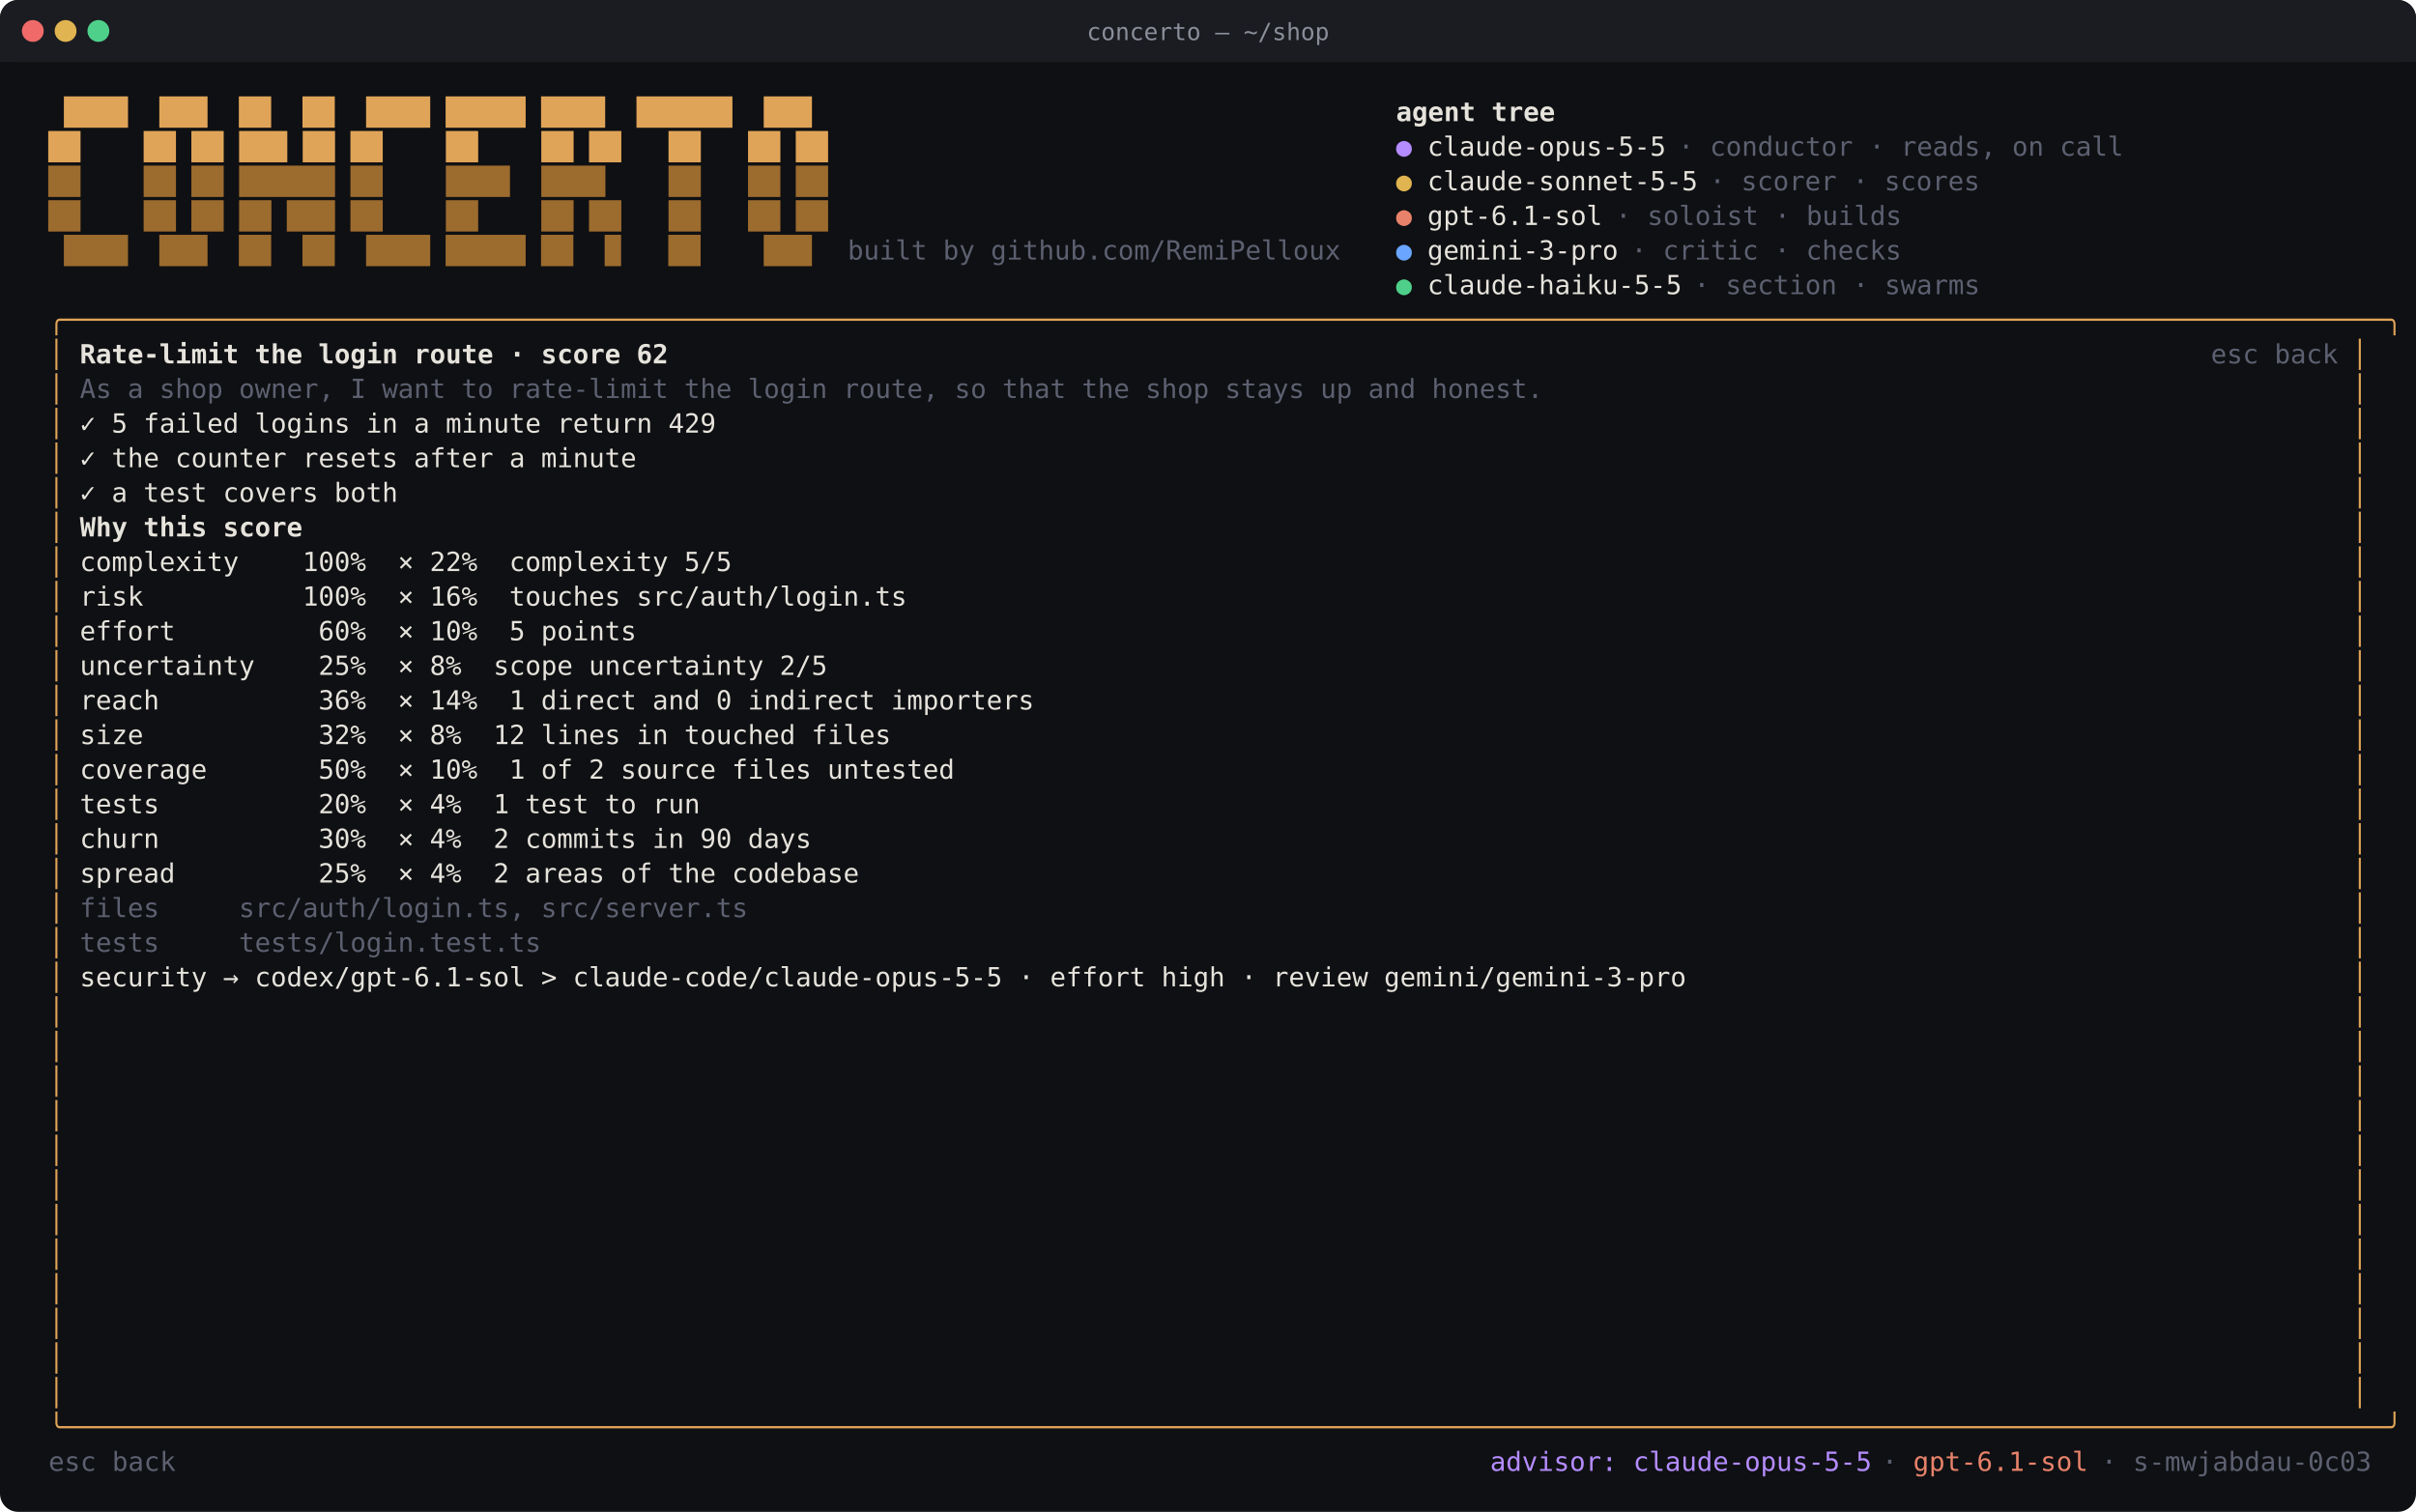
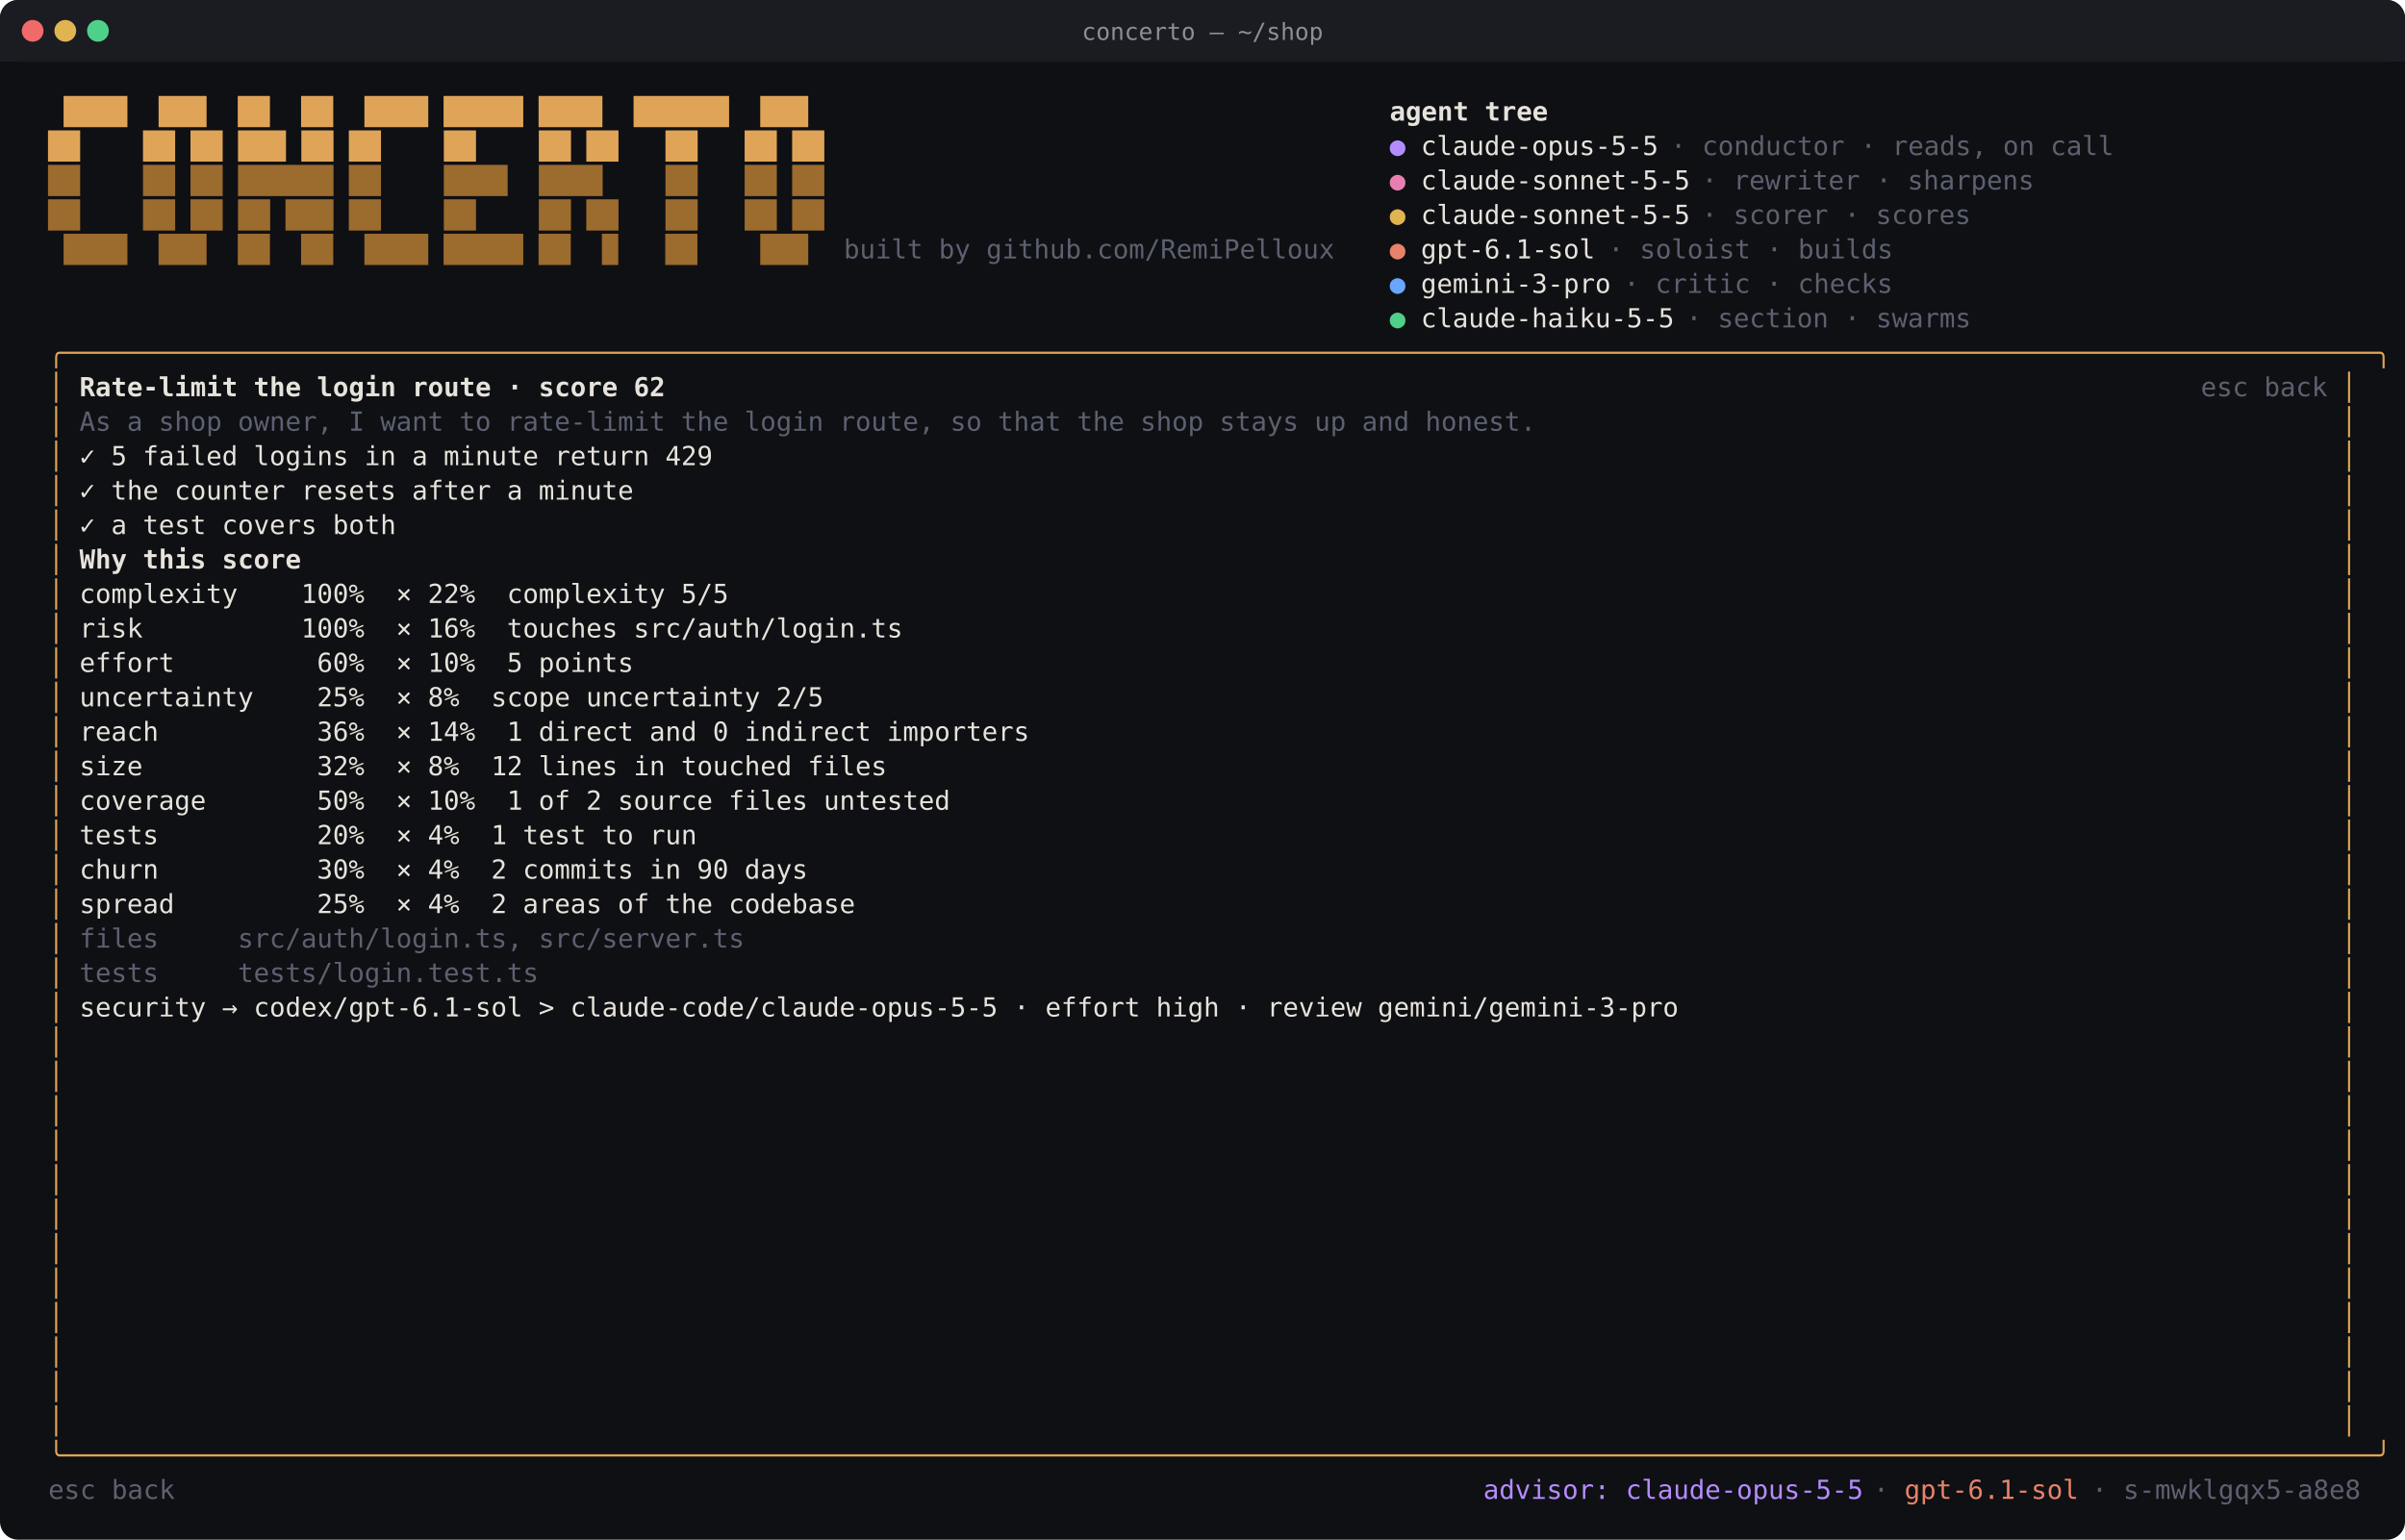
- <svg xmlns="http://www.w3.org/2000/svg" width="1326" height="830" viewBox="0 0 1326 830" font-family="'JetBrains Mono','SFMono-Regular',Menlo,Consolas,monospace" font-size="14.5">
-   <rect width="1326" height="830" rx="10" fill="#0f1013" />
+ <svg xmlns="http://www.w3.org/2000/svg" width="1326" height="849" viewBox="0 0 1326 849" font-family="'JetBrains Mono','SFMono-Regular',Menlo,Consolas,monospace" font-size="14.5">
+   <rect width="1326" height="849" rx="10" fill="#0f1013" />
  <rect width="1326" height="34" rx="10" fill="#1a1c21" />
  <rect y="24" width="1326" height="10" fill="#1a1c21" />
  <circle cx="18" cy="17" r="6" fill="#f06a6a" />
  <circle cx="36" cy="17" r="6" fill="#e0b450" />
  <circle cx="54" cy="17" r="6" fill="#4fd08a" />
  <text x="663" y="22" fill="#8b8f9a" font-size="13" text-anchor="middle">concerto — ~/shop</text>
  <text x="35.2" y="66.5" fill="#e0a458" font-weight="700">████  ███  ██  ██  ████ █████ ████  ██████  ███ </text>
  <text x="766.2" y="66.5" fill="#e6e3dc" font-weight="700">agent tree</text>
  <text x="26.6" y="85.5" fill="#e0a458" font-weight="700">██    ██ ██ ███ ██ ██    ██    ██ ██   ██   ██ ██</text>
  <text x="766.2" y="85.5" fill="#b48cff">● </text>
  <text x="783.4" y="85.5" fill="#e6e3dc">claude-opus-5-5</text>
  <text x="921.0" y="85.5" fill="#5c6070">· conductor · reads, on call</text>
  <text x="26.6" y="104.5" fill="#9c6b2e" font-weight="700">██    ██ ██ ██████ ██    ████  ████    ██   ██ ██</text>
-   <text x="766.2" y="104.5" fill="#e0b450">● </text>
+   <text x="766.2" y="104.5" fill="#e87fb0">● </text>
  <text x="783.4" y="104.5" fill="#e6e3dc">claude-sonnet-5-5</text>
-   <text x="938.2" y="104.5" fill="#5c6070">· scorer · scores</text>
+   <text x="938.2" y="104.5" fill="#5c6070">· rewriter · sharpens</text>
  <text x="26.6" y="123.5" fill="#9c6b2e" font-weight="700">██    ██ ██ ██ ███ ██    ██    ██ ██   ██   ██ ██</text>
-   <text x="766.2" y="123.5" fill="#e8826a">● </text>
-   <text x="783.4" y="123.5" fill="#e6e3dc">gpt-6.1-sol</text>
-   <text x="886.6" y="123.5" fill="#5c6070">· soloist · builds</text>
+   <text x="766.2" y="123.5" fill="#e0b450">● </text>
+   <text x="783.4" y="123.5" fill="#e6e3dc">claude-sonnet-5-5</text>
+   <text x="938.2" y="123.5" fill="#5c6070">· scorer · scores</text>
  <text x="35.2" y="142.5" fill="#9c6b2e" font-weight="700">████  ███  ██  ██  ████ █████ ██  █   ██    ███ </text>
  <text x="465.2" y="142.5" fill="#5c6070">built by github.com/RemiPelloux</text>
-   <text x="766.2" y="142.5" fill="#6aa5ff">● </text>
-   <text x="783.4" y="142.5" fill="#e6e3dc">gemini-3-pro</text>
-   <text x="895.2" y="142.5" fill="#5c6070">· critic · checks</text>
-   <text x="766.2" y="161.5" fill="#4fd08a">● </text>
-   <text x="783.4" y="161.5" fill="#e6e3dc">claude-haiku-5-5</text>
-   <text x="929.6" y="161.5" fill="#5c6070">· section · swarms</text>
-   <text x="26.6" y="180.5" fill="#e0a458">╭──────────────────────────────────────────────────────────────────────────────────────────────────────────────────────────────────────────────────╮</text>
-   <text x="26.6" y="199.5" fill="#e0a458">│</text>
-   <text x="43.8" y="199.5" fill="#e6e3dc" font-weight="700">Rate-limit the login route · score 62</text>
-   <text x="1213.4" y="199.5" fill="#5c6070">esc back</text>
-   <text x="1290.8" y="199.5" fill="#e0a458">│</text>
+   <text x="766.2" y="142.5" fill="#e8826a">● </text>
+   <text x="783.4" y="142.5" fill="#e6e3dc">gpt-6.1-sol</text>
+   <text x="886.6" y="142.5" fill="#5c6070">· soloist · builds</text>
+   <text x="766.2" y="161.5" fill="#6aa5ff">● </text>
+   <text x="783.4" y="161.5" fill="#e6e3dc">gemini-3-pro</text>
+   <text x="895.2" y="161.5" fill="#5c6070">· critic · checks</text>
+   <text x="766.2" y="180.5" fill="#4fd08a">● </text>
+   <text x="783.4" y="180.5" fill="#e6e3dc">claude-haiku-5-5</text>
+   <text x="929.6" y="180.5" fill="#5c6070">· section · swarms</text>
+   <text x="26.6" y="199.5" fill="#e0a458">╭──────────────────────────────────────────────────────────────────────────────────────────────────────────────────────────────────────────────────╮</text>
  <text x="26.6" y="218.5" fill="#e0a458">│</text>
-   <text x="43.8" y="218.5" fill="#5c6070">As a shop owner, I want to rate-limit the login route, so that the shop stays up and honest.</text>
+   <text x="43.8" y="218.5" fill="#e6e3dc" font-weight="700">Rate-limit the login route · score 62</text>
+   <text x="1213.4" y="218.5" fill="#5c6070">esc back</text>
  <text x="1290.8" y="218.5" fill="#e0a458">│</text>
  <text x="26.6" y="237.5" fill="#e0a458">│</text>
-   <text x="43.8" y="237.5" fill="#e6e3dc">✓ 5 failed logins in a minute return 429                                                                                                         </text>
+   <text x="43.8" y="237.5" fill="#5c6070">As a shop owner, I want to rate-limit the login route, so that the shop stays up and honest.</text>
  <text x="1290.8" y="237.5" fill="#e0a458">│</text>
  <text x="26.6" y="256.5" fill="#e0a458">│</text>
-   <text x="43.8" y="256.5" fill="#e6e3dc">✓ the counter resets after a minute                                                                                                              </text>
+   <text x="43.8" y="256.5" fill="#e6e3dc">✓ 5 failed logins in a minute return 429                                                                                                         </text>
  <text x="1290.8" y="256.5" fill="#e0a458">│</text>
  <text x="26.6" y="275.5" fill="#e0a458">│</text>
-   <text x="43.8" y="275.5" fill="#e6e3dc">✓ a test covers both                                                                                                                             </text>
+   <text x="43.8" y="275.5" fill="#e6e3dc">✓ the counter resets after a minute                                                                                                              </text>
  <text x="1290.8" y="275.5" fill="#e0a458">│</text>
  <text x="26.6" y="294.5" fill="#e0a458">│</text>
-   <text x="43.8" y="294.5" fill="#e6e3dc" font-weight="700">Why this score</text>
+   <text x="43.8" y="294.5" fill="#e6e3dc">✓ a test covers both                                                                                                                             </text>
  <text x="1290.8" y="294.5" fill="#e0a458">│</text>
  <text x="26.6" y="313.5" fill="#e0a458">│</text>
-   <text x="43.8" y="313.5" fill="#e6e3dc">complexity    100%  × 22%  complexity 5/5                                                                                                        </text>
+   <text x="43.8" y="313.5" fill="#e6e3dc" font-weight="700">Why this score</text>
  <text x="1290.8" y="313.5" fill="#e0a458">│</text>
  <text x="26.6" y="332.5" fill="#e0a458">│</text>
-   <text x="43.8" y="332.5" fill="#e6e3dc">risk          100%  × 16%  touches src/auth/login.ts                                                                                             </text>
+   <text x="43.8" y="332.5" fill="#e6e3dc">complexity    100%  × 22%  complexity 5/5                                                                                                        </text>
  <text x="1290.8" y="332.5" fill="#e0a458">│</text>
  <text x="26.6" y="351.5" fill="#e0a458">│</text>
-   <text x="43.8" y="351.5" fill="#e6e3dc">effort         60%  × 10%  5 points                                                                                                              </text>
+   <text x="43.8" y="351.5" fill="#e6e3dc">risk          100%  × 16%  touches src/auth/login.ts                                                                                             </text>
  <text x="1290.8" y="351.5" fill="#e0a458">│</text>
  <text x="26.6" y="370.5" fill="#e0a458">│</text>
-   <text x="43.8" y="370.5" fill="#e6e3dc">uncertainty    25%  × 8%  scope uncertainty 2/5                                                                                                  </text>
+   <text x="43.8" y="370.5" fill="#e6e3dc">effort         60%  × 10%  5 points                                                                                                              </text>
  <text x="1290.8" y="370.5" fill="#e0a458">│</text>
  <text x="26.6" y="389.5" fill="#e0a458">│</text>
-   <text x="43.8" y="389.5" fill="#e6e3dc">reach          36%  × 14%  1 direct and 0 indirect importers                                                                                     </text>
+   <text x="43.8" y="389.5" fill="#e6e3dc">uncertainty    25%  × 8%  scope uncertainty 2/5                                                                                                  </text>
  <text x="1290.8" y="389.5" fill="#e0a458">│</text>
  <text x="26.6" y="408.5" fill="#e0a458">│</text>
-   <text x="43.8" y="408.5" fill="#e6e3dc">size           32%  × 8%  12 lines in touched files                                                                                              </text>
+   <text x="43.8" y="408.5" fill="#e6e3dc">reach          36%  × 14%  1 direct and 0 indirect importers                                                                                     </text>
  <text x="1290.8" y="408.5" fill="#e0a458">│</text>
  <text x="26.6" y="427.5" fill="#e0a458">│</text>
-   <text x="43.8" y="427.5" fill="#e6e3dc">coverage       50%  × 10%  1 of 2 source files untested                                                                                          </text>
+   <text x="43.8" y="427.5" fill="#e6e3dc">size           32%  × 8%  12 lines in touched files                                                                                              </text>
  <text x="1290.8" y="427.5" fill="#e0a458">│</text>
  <text x="26.6" y="446.5" fill="#e0a458">│</text>
-   <text x="43.8" y="446.5" fill="#e6e3dc">tests          20%  × 4%  1 test to run                                                                                                          </text>
+   <text x="43.8" y="446.5" fill="#e6e3dc">coverage       50%  × 10%  1 of 2 source files untested                                                                                          </text>
  <text x="1290.8" y="446.5" fill="#e0a458">│</text>
  <text x="26.6" y="465.5" fill="#e0a458">│</text>
-   <text x="43.8" y="465.5" fill="#e6e3dc">churn          30%  × 4%  2 commits in 90 days                                                                                                   </text>
+   <text x="43.8" y="465.5" fill="#e6e3dc">tests          20%  × 4%  1 test to run                                                                                                          </text>
  <text x="1290.8" y="465.5" fill="#e0a458">│</text>
  <text x="26.6" y="484.5" fill="#e0a458">│</text>
-   <text x="43.8" y="484.5" fill="#e6e3dc">spread         25%  × 4%  2 areas of the codebase                                                                                                </text>
+   <text x="43.8" y="484.5" fill="#e6e3dc">churn          30%  × 4%  2 commits in 90 days                                                                                                   </text>
  <text x="1290.8" y="484.5" fill="#e0a458">│</text>
  <text x="26.6" y="503.5" fill="#e0a458">│</text>
-   <text x="43.8" y="503.5" fill="#5c6070">files     src/auth/login.ts, src/server.ts</text>
+   <text x="43.8" y="503.5" fill="#e6e3dc">spread         25%  × 4%  2 areas of the codebase                                                                                                </text>
  <text x="1290.8" y="503.5" fill="#e0a458">│</text>
  <text x="26.6" y="522.5" fill="#e0a458">│</text>
-   <text x="43.8" y="522.5" fill="#5c6070">tests     tests/login.test.ts</text>
+   <text x="43.8" y="522.5" fill="#5c6070">files     src/auth/login.ts, src/server.ts</text>
  <text x="1290.8" y="522.5" fill="#e0a458">│</text>
  <text x="26.6" y="541.5" fill="#e0a458">│</text>
-   <text x="43.8" y="541.5" fill="#e6e3dc">security → codex/gpt-6.1-sol &gt; claude-code/claude-opus-5-5 · effort high · review gemini/gemini-3-pro                                            </text>
+   <text x="43.8" y="541.5" fill="#5c6070">tests     tests/login.test.ts</text>
  <text x="1290.8" y="541.5" fill="#e0a458">│</text>
  <text x="26.6" y="560.5" fill="#e0a458">│</text>
+   <text x="43.8" y="560.5" fill="#e6e3dc">security → codex/gpt-6.1-sol &gt; claude-code/claude-opus-5-5 · effort high · review gemini/gemini-3-pro                                            </text>
  <text x="1290.8" y="560.5" fill="#e0a458">│</text>
  <text x="26.6" y="579.5" fill="#e0a458">│</text>
  <text x="1290.8" y="579.5" fill="#e0a458">│</text>
  <text x="26.6" y="598.5" fill="#e0a458">│</text>
  <text x="1290.8" y="598.5" fill="#e0a458">│</text>
  <text x="26.6" y="617.5" fill="#e0a458">│</text>
  <text x="1290.8" y="617.5" fill="#e0a458">│</text>
  <text x="26.6" y="636.5" fill="#e0a458">│</text>
  <text x="1290.8" y="636.5" fill="#e0a458">│</text>
  <text x="26.6" y="655.5" fill="#e0a458">│</text>
  <text x="1290.8" y="655.5" fill="#e0a458">│</text>
  <text x="26.6" y="674.5" fill="#e0a458">│</text>
  <text x="1290.8" y="674.5" fill="#e0a458">│</text>
  <text x="26.6" y="693.5" fill="#e0a458">│</text>
  <text x="1290.8" y="693.5" fill="#e0a458">│</text>
  <text x="26.6" y="712.5" fill="#e0a458">│</text>
  <text x="1290.8" y="712.5" fill="#e0a458">│</text>
  <text x="26.6" y="731.5" fill="#e0a458">│</text>
  <text x="1290.8" y="731.5" fill="#e0a458">│</text>
  <text x="26.6" y="750.5" fill="#e0a458">│</text>
  <text x="1290.8" y="750.5" fill="#e0a458">│</text>
  <text x="26.6" y="769.5" fill="#e0a458">│</text>
  <text x="1290.8" y="769.5" fill="#e0a458">│</text>
-   <text x="26.6" y="788.5" fill="#e0a458">╰──────────────────────────────────────────────────────────────────────────────────────────────────────────────────────────────────────────────────╯</text>
-   <text x="26.6" y="807.5" fill="#5c6070">esc back</text>
-   <text x="817.8" y="807.5" fill="#b48cff">advisor: claude-opus-5-5</text>
-   <text x="1032.8" y="807.5" fill="#5c6070">· </text>
-   <text x="1050.0" y="807.5" fill="#e8826a">gpt-6.1-sol</text>
-   <text x="1153.2" y="807.5" fill="#5c6070">· s-mwjabdau-0c03</text>
+   <text x="26.6" y="788.5" fill="#e0a458">│</text>
+   <text x="1290.8" y="788.5" fill="#e0a458">│</text>
+   <text x="26.6" y="807.5" fill="#e0a458">╰──────────────────────────────────────────────────────────────────────────────────────────────────────────────────────────────────────────────────╯</text>
+   <text x="26.6" y="826.5" fill="#5c6070">esc back</text>
+   <text x="817.8" y="826.5" fill="#b48cff">advisor: claude-opus-5-5</text>
+   <text x="1032.8" y="826.5" fill="#5c6070">· </text>
+   <text x="1050.0" y="826.5" fill="#e8826a">gpt-6.1-sol</text>
+   <text x="1153.2" y="826.5" fill="#5c6070">· s-mwklgqx5-a8e8</text>
</svg>
